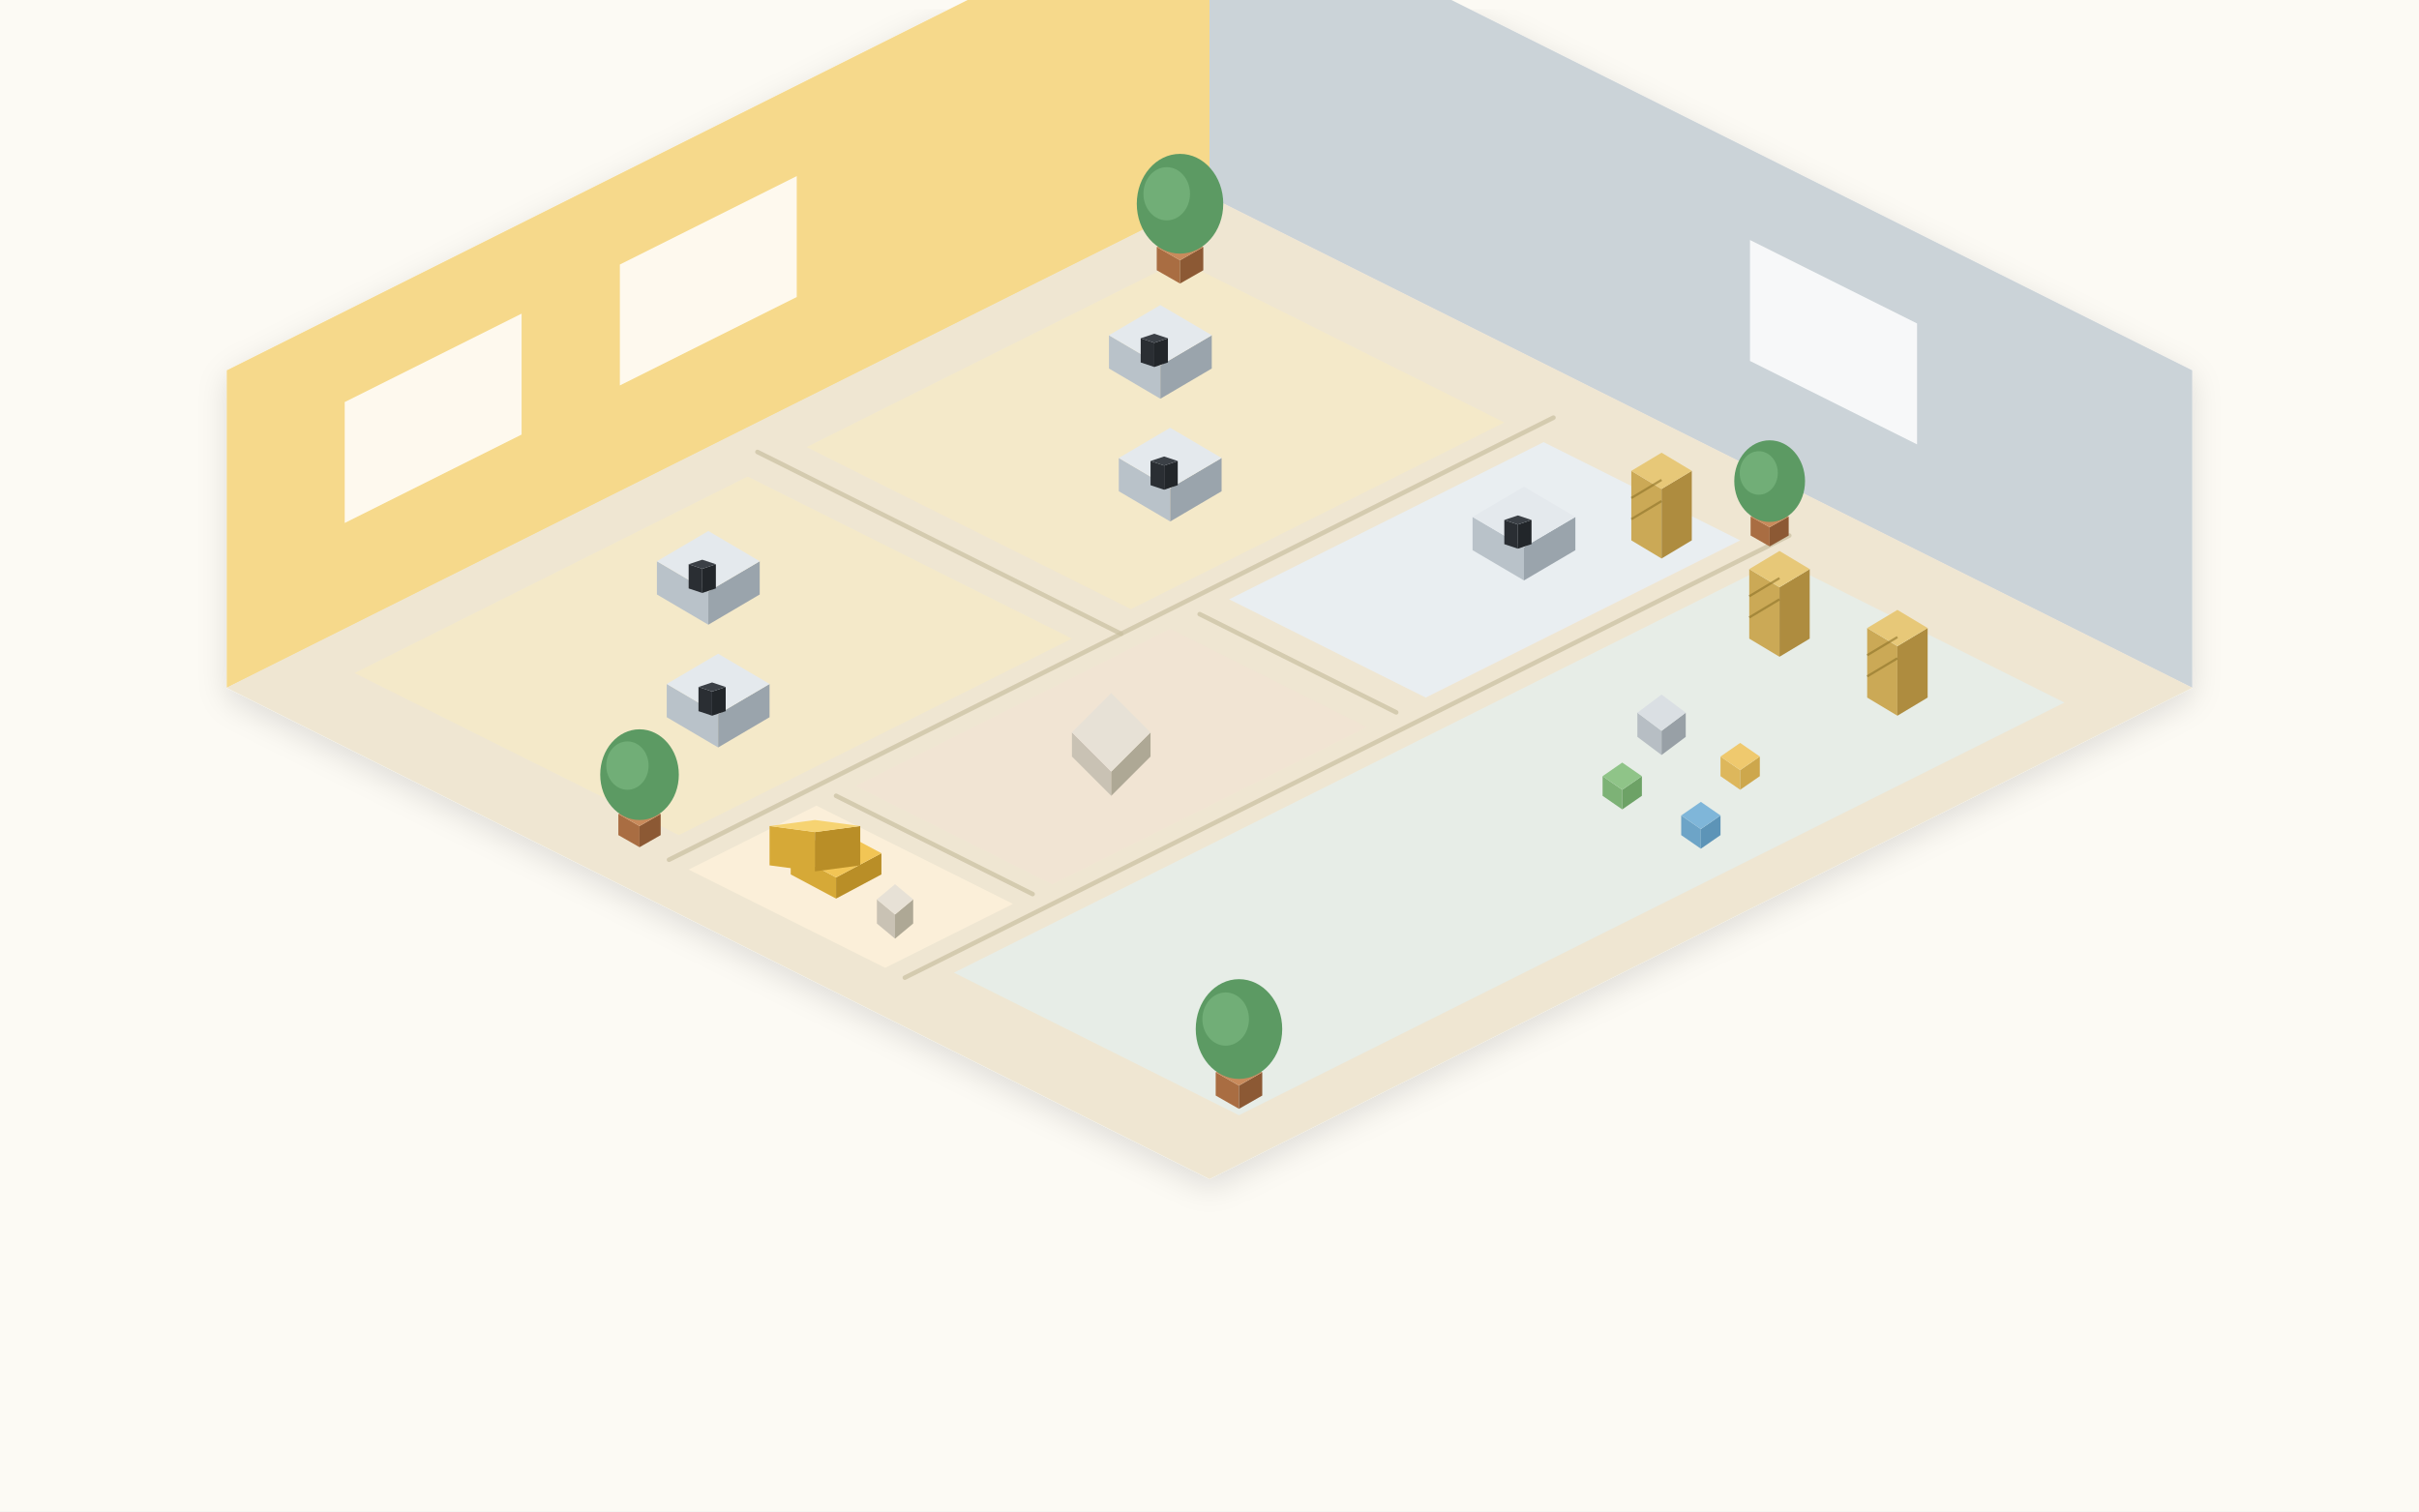
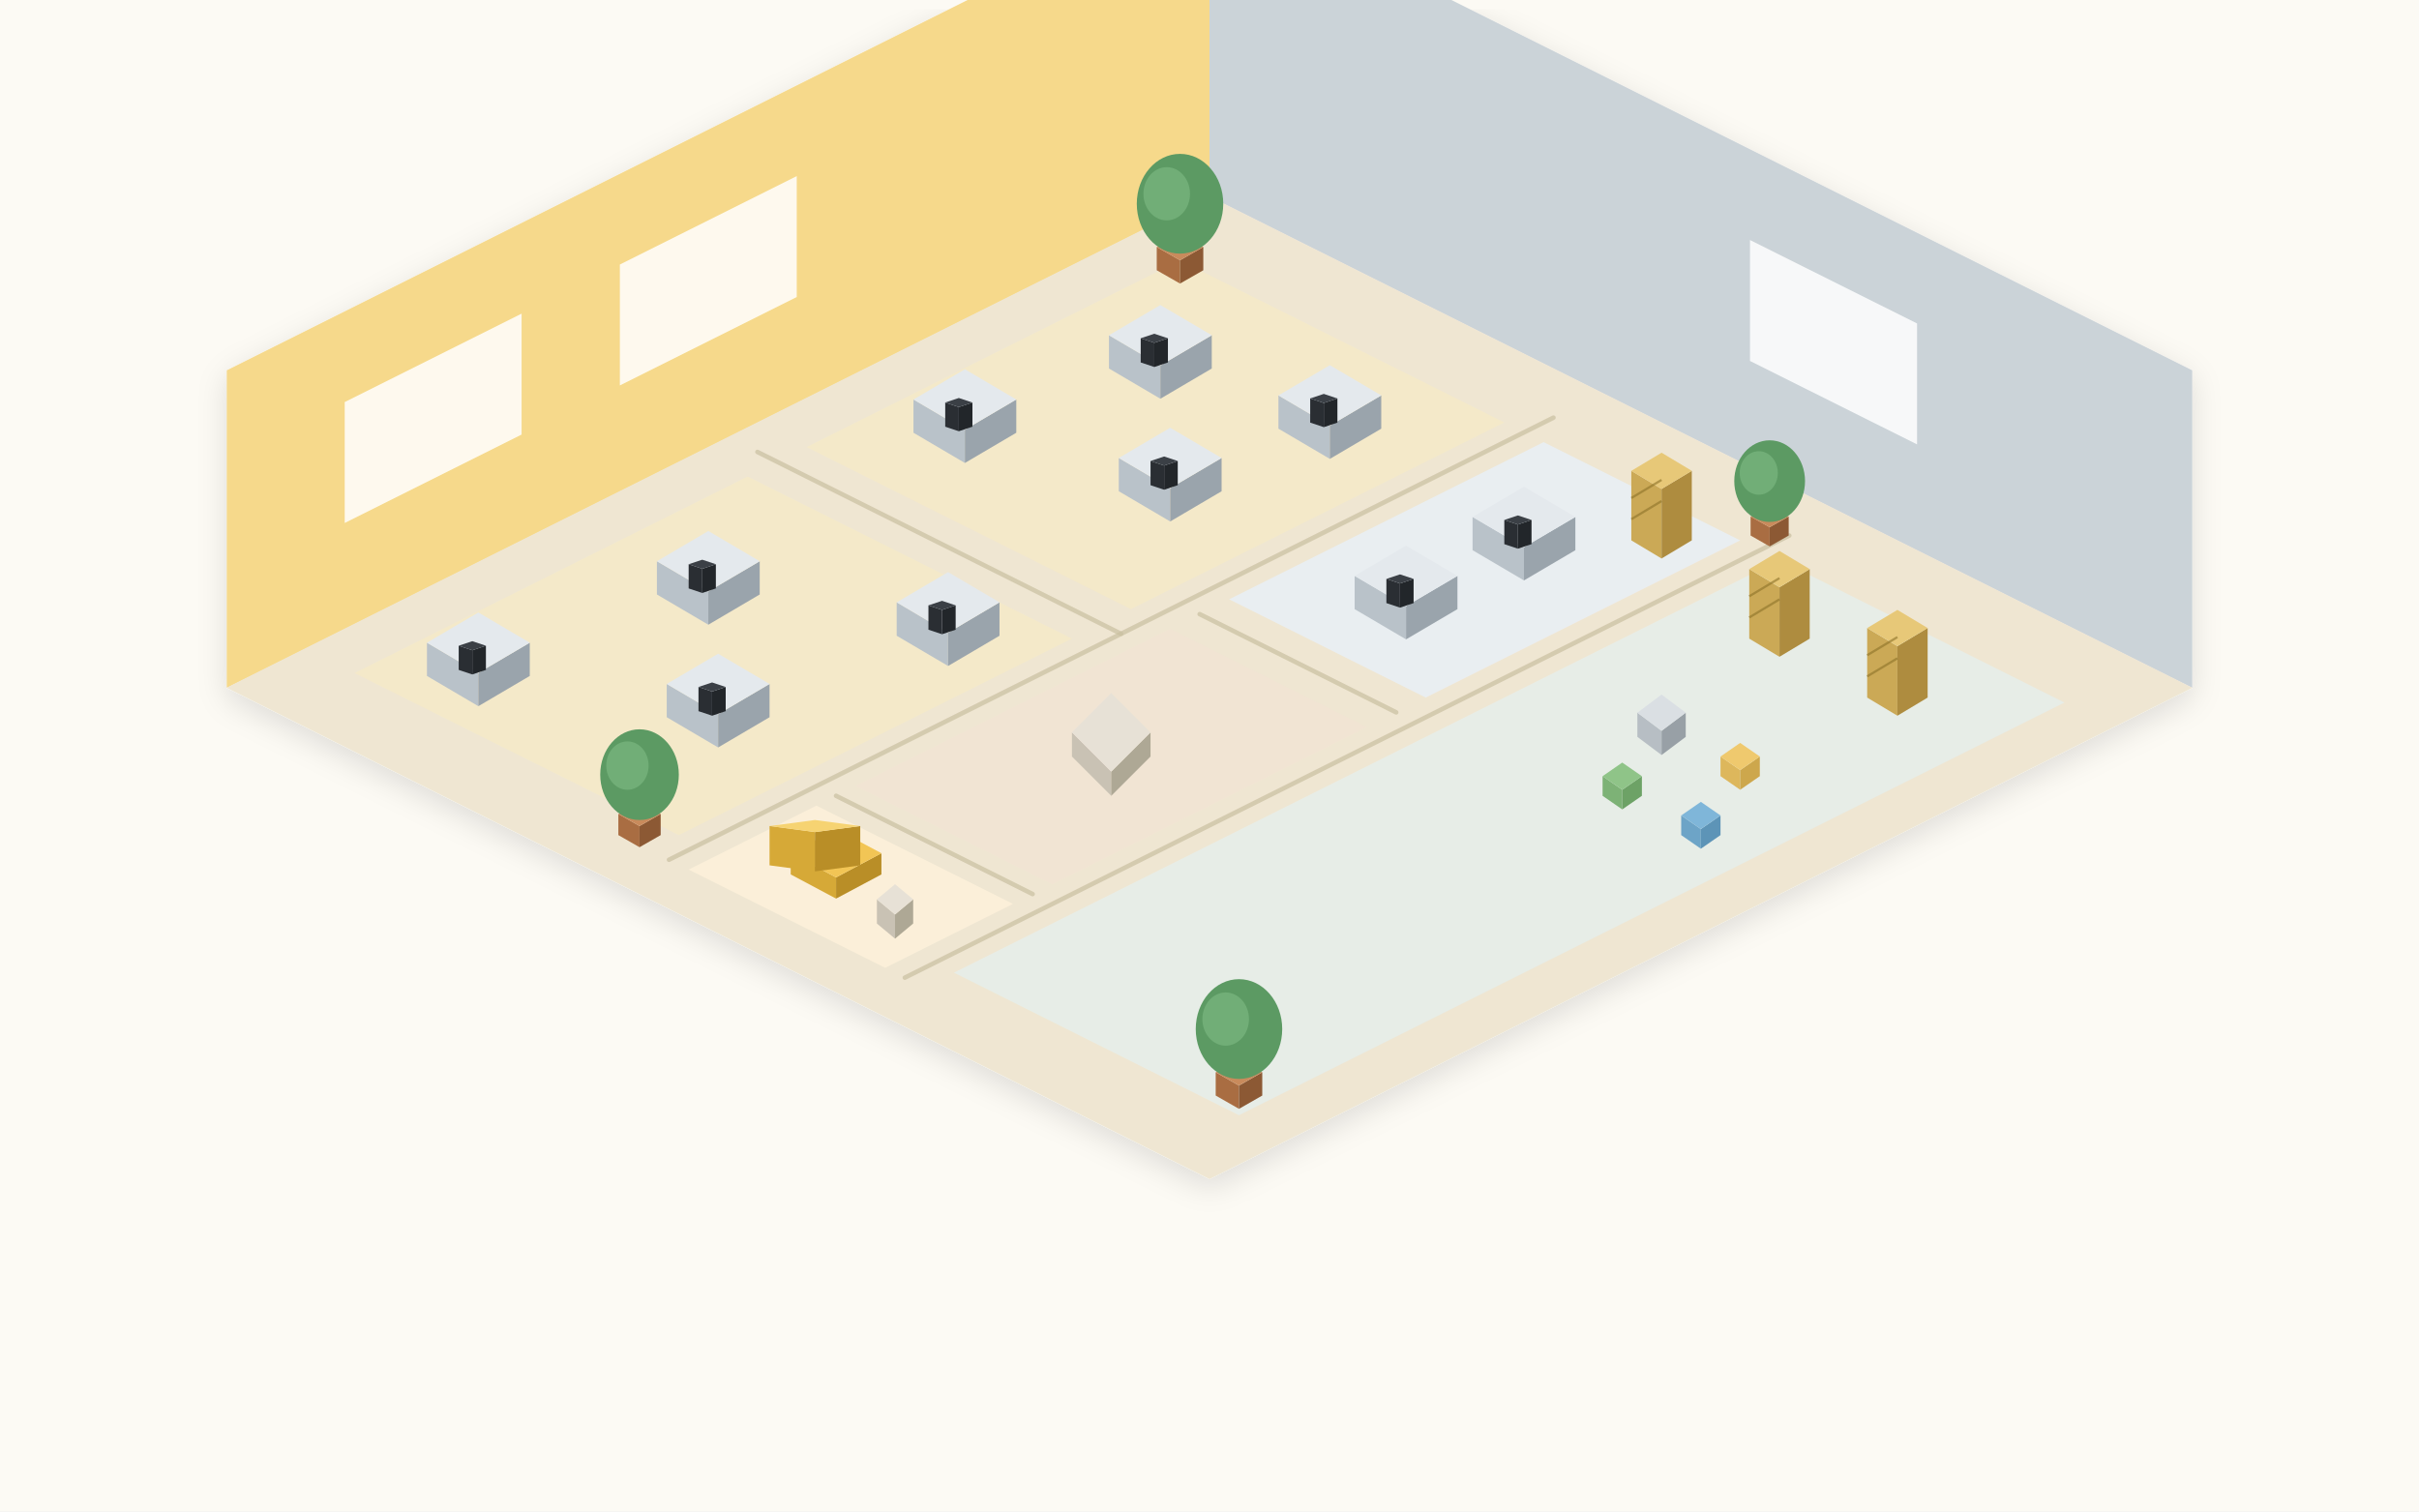
<svg xmlns="http://www.w3.org/2000/svg" viewBox="0 0 1600 1000" role="img" aria-label="사람이 없는 아이소메트릭 사무실">
  <defs>
    <filter id="soft-shadow" x="-20%" y="-20%" width="140%" height="140%">
      <feDropShadow dx="0" dy="6" stdDeviation="10" flood-color="#000000" flood-opacity="0.12" />
    </filter>
  </defs>
  <rect x="0" y="0" width="1600" height="1000" fill="#FCFAF4" />
  <g filter="url(#soft-shadow)">
    <polygon points="150,245 800,-80 800,130 150,455" fill="#F6D98B" />
    <polygon points="800,-80 1450,245 1450,455 800,130" fill="#CBD3D8" />
    <polygon points="228,266 345,207.5 345,287.5 228,346" fill="#FFFFFF" opacity="0.85" />
    <polygon points="410,175 527,116.5 527,196.5 410,255" fill="#FFFFFF" opacity="0.85" />
    <polygon points="1157.5,158.8 1268,214 1268,294 1157.5,238.8" fill="#FFFFFF" opacity="0.85" />
    <circle cx="1164" cy="335" r="16" fill="#FFFFFF" stroke="#8C7128" stroke-width="2" />
    <line x1="1164" y1="335" x2="1164" y2="325" stroke="#4A4A4A" stroke-width="2" />
    <line x1="1164" y1="335" x2="1171" y2="337" stroke="#4A4A4A" stroke-width="2" />
    <polygon points="800,130 1450,455 800,780 150,455" fill="#EFE6D2" />
    <polygon points="780.5,172.3 995,279.5 748,403 533.5,295.8" fill="#F4E9C9" />
    <polygon points="494.5,315.3 709,422.5 449,552.5 234.5,445.3" fill="#F4E9C9" />
    <polygon points="1021,292.5 1151,357.5 943,461.5 813,396.5" fill="#E9EEF1" />
    <polygon points="774,416 904,481 696,585 566,520" fill="#F1E4D3" />
    <polygon points="540,533 670,598 585.5,640.3 455.5,575.3" fill="#FBEFD9" />
    <polygon points="1177,370.5 1365.5,464.8 819.5,737.8 631,643.5" fill="#E7EDE7" />
    <line x1="1027.5" y1="276.3" x2="442.5" y2="568.8" stroke="#C9BFA0" stroke-width="3" stroke-linecap="round" opacity="0.7" />
    <line x1="1183.5" y1="354.3" x2="598.5" y2="646.8" stroke="#C9BFA0" stroke-width="3" stroke-linecap="round" opacity="0.7" />
    <line x1="501" y1="299" x2="741.5" y2="419.3" stroke="#C9BFA0" stroke-width="3" stroke-linecap="round" opacity="0.7" />
    <line x1="793.5" y1="406.3" x2="923.5" y2="471.3" stroke="#C9BFA0" stroke-width="3" stroke-linecap="round" opacity="0.7" />
    <line x1="553" y1="526.5" x2="683" y2="591.5" stroke="#C9BFA0" stroke-width="3" stroke-linecap="round" opacity="0.7" />
  </g>
  <g>
    <polygon points="733.5,221.8 767.5,241.8 767.5,263.8 733.5,243.8" fill="#B9C2C9" />
    <polygon points="767.5,241.8 801.5,221.8 801.5,243.8 767.5,263.8" fill="#9AA4AC" />
    <polygon points="767.5,201.8 801.5,221.8 767.5,241.8 733.5,221.8" fill="#E4E9ED" />
    <polygon points="754.5,223.8 763.5,226.8 763.5,242.8 754.5,239.8" fill="#2A2E33" />
    <polygon points="763.5,226.8 772.5,223.8 772.5,239.8 763.5,242.8" fill="#22262A" />
    <polygon points="763.5,220.8 772.5,223.8 763.5,226.8 754.5,223.8" fill="#3B4046" />
    <polygon points="740,303 774,323 774,345 740,325" fill="#B9C2C9" />
    <polygon points="774,323 808,303 808,325 774,345" fill="#9AA4AC" />
    <polygon points="774,283 808,303 774,323 740,303" fill="#E4E9ED" />
    <polygon points="761,305 770,308 770,324 761,321" fill="#2A2E33" />
    <polygon points="770,308 779,305 779,321 770,324" fill="#22262A" />
    <polygon points="770,302 779,305 770,308 761,305" fill="#3B4046" />
+     <polygon points="604.2,264.3 638.2,284.3 638.2,306.3 604.2,286.3" fill="#B9C2C9" />
+     <polygon points="638.2,284.3 672.2,264.3 672.2,286.3 638.2,306.3" fill="#9AA4AC" />
+     <polygon points="638.2,244.3 672.2,264.3 638.2,284.3 604.2,264.3" fill="#E4E9ED" />
+     <polygon points="625.2,266.3 634.2,269.3 634.2,285.3 625.2,282.3" fill="#2A2E33" />
+     <polygon points="634.2,269.3 643.2,266.3 643.2,282.3 634.2,285.3" fill="#22262A" />
+     <polygon points="634.2,263.3 643.2,266.3 634.2,269.3 625.2,266.3" fill="#3B4046" />
+     <polygon points="845.6,261.6 879.6,281.6 879.6,303.6 845.6,283.6" fill="#B9C2C9" />
+     <polygon points="879.6,281.6 913.6,261.6 913.6,283.6 879.6,303.6" fill="#9AA4AC" />
+     <polygon points="879.6,241.6 913.6,261.6 879.6,281.6 845.6,261.6" fill="#E4E9ED" />
+     <polygon points="866.6,263.6 875.6,266.6 875.6,282.6 866.6,279.6" fill="#2A2E33" />
+     <polygon points="875.6,266.6 884.6,263.6 884.6,279.6 875.6,282.6" fill="#22262A" />
+     <polygon points="875.6,260.6 884.6,263.6 875.6,266.6 866.6,263.6" fill="#3B4046" />
    <polygon points="434.5,371.3 468.5,391.3 468.5,413.3 434.5,393.3" fill="#B9C2C9" />
    <polygon points="468.5,391.3 502.5,371.3 502.5,393.3 468.5,413.3" fill="#9AA4AC" />
    <polygon points="468.5,351.3 502.5,371.3 468.5,391.3 434.5,371.3" fill="#E4E9ED" />
    <polygon points="455.5,373.3 464.5,376.3 464.5,392.3 455.5,389.3" fill="#2A2E33" />
    <polygon points="464.5,376.3 473.5,373.3 473.5,389.3 464.5,392.3" fill="#22262A" />
    <polygon points="464.5,370.3 473.5,373.3 464.5,376.3 455.5,373.3" fill="#3B4046" />
    <polygon points="441,452.5 475,472.5 475,494.5 441,474.5" fill="#B9C2C9" />
    <polygon points="475,472.5 509,452.5 509,474.5 475,494.5" fill="#9AA4AC" />
    <polygon points="475,432.5 509,452.5 475,472.5 441,452.5" fill="#E4E9ED" />
    <polygon points="462,454.5 471,457.5 471,473.5 462,470.5" fill="#2A2E33" />
    <polygon points="471,457.5 480,454.5 480,470.5 471,473.5" fill="#22262A" />
    <polygon points="471,451.5 480,454.5 471,457.5 462,454.5" fill="#3B4046" />
+     <polygon points="282.4,425.2 316.4,445.2 316.4,467.2 282.4,447.2" fill="#B9C2C9" />
+     <polygon points="316.4,445.2 350.4,425.2 350.4,447.2 316.4,467.2" fill="#9AA4AC" />
+     <polygon points="316.4,405.2 350.4,425.2 316.4,445.2 282.4,425.2" fill="#E4E9ED" />
+     <polygon points="303.4,427.2 312.4,430.2 312.4,446.2 303.4,443.2" fill="#2A2E33" />
+     <polygon points="312.4,430.2 321.4,427.2 321.4,443.2 312.4,446.2" fill="#22262A" />
+     <polygon points="312.4,424.2 321.4,427.2 312.4,430.2 303.4,427.2" fill="#3B4046" />
+     <polygon points="593.1,398.5 627.1,418.6 627.1,440.6 593.1,420.6" fill="#B9C2C9" />
+     <polygon points="627.1,418.6 661.1,398.5 661.1,420.6 627.1,440.6" fill="#9AA4AC" />
+     <polygon points="627.1,378.5 661.1,398.5 627.1,418.6 593.1,398.5" fill="#E4E9ED" />
+     <polygon points="614.1,400.5 623.1,403.5 623.1,419.6 614.1,416.6" fill="#2A2E33" />
+     <polygon points="623.1,403.5 632.1,400.5 632.1,416.6 623.1,419.6" fill="#22262A" />
+     <polygon points="623.1,397.5 632.1,400.5 623.1,403.5 614.1,400.5" fill="#3B4046" />
    <polygon points="974,342 1008,362 1008,384 974,364" fill="#B9C2C9" />
    <polygon points="1008,362 1042,342 1042,364 1008,384" fill="#9AA4AC" />
    <polygon points="1008,322 1042,342 1008,362 974,342" fill="#E4E9ED" />
    <polygon points="995,344 1004,347 1004,363 995,360" fill="#2A2E33" />
    <polygon points="1004,347 1013,344 1013,360 1004,363" fill="#22262A" />
    <polygon points="1004,341 1013,344 1004,347 995,344" fill="#3B4046" />
+     <polygon points="896,381 930,401 930,423 896,403" fill="#B9C2C9" />
+     <polygon points="930,401 964,381 964,403 930,423" fill="#9AA4AC" />
+     <polygon points="930,361 964,381 930,401 896,381" fill="#E4E9ED" />
+     <polygon points="917,383 926,386 926,402 917,399" fill="#2A2E33" />
+     <polygon points="926,386 935,383 935,399 926,402" fill="#22262A" />
+     <polygon points="926,380 935,383 926,386 917,383" fill="#3B4046" />
    <polygon points="1079,311.5 1099,323.5 1099,369.5 1079,357.5" fill="#CBA956" />
    <polygon points="1099,323.5 1119,311.5 1119,357.5 1099,369.5" fill="#AE8C3F" />
    <polygon points="1099,299.5 1119,311.5 1099,323.5 1079,311.5" fill="#E7C878" />
    <line x1="1079" y1="343.5" x2="1099" y2="331.5" stroke="#8C7128" stroke-width="1.5" opacity="0.6" />
    <line x1="1079" y1="329.5" x2="1099" y2="317.5" stroke="#8C7128" stroke-width="1.5" opacity="0.6" />
    <polygon points="709,484.5 735,510.5 735,526.5 709,500.5" fill="#C9C2B4" />
    <polygon points="735,510.5 761,484.5 761,500.5 735,526.5" fill="#AEA895" />
    <polygon points="735,458.5 761,484.5 735,510.5 709,484.5" fill="#E7E1D6" />
    <polygon points="523,564.5 553,580.5 553,594.5 523,578.5" fill="#D6A937" />
    <polygon points="553,580.5 583,564.5 583,578.5 553,594.5" fill="#B98E27" />
    <polygon points="553,548.5 583,564.5 553,580.5 523,564.5" fill="#F2C555" />
    <polygon points="509,546.5 539,550.5 539,576.5 509,572.5" fill="#D6A937" />
    <polygon points="539,550.5 569,546.5 569,572.5 539,576.5" fill="#B98E27" />
    <polygon points="539,542.5 569,546.5 539,550.5 509,546.5" fill="#F6D372" />
    <polygon points="580,595 592,605 592,621 580,611" fill="#C9C2B4" />
    <polygon points="592,605 604,595 604,611 592,621" fill="#AEA895" />
    <polygon points="592,585 604,595 592,605 580,595" fill="#E7E1D6" />
    <polygon points="1157,376.5 1177,388.5 1177,434.5 1157,422.5" fill="#CBA956" />
    <polygon points="1177,388.5 1197,376.5 1197,422.5 1177,434.5" fill="#AE8C3F" />
    <polygon points="1177,364.5 1197,376.5 1177,388.5 1157,376.5" fill="#E7C878" />
    <line x1="1157" y1="408.5" x2="1177" y2="396.5" stroke="#8C7128" stroke-width="1.5" opacity="0.6" />
    <line x1="1157" y1="394.5" x2="1177" y2="382.5" stroke="#8C7128" stroke-width="1.5" opacity="0.6" />
    <polygon points="1235,415.5 1255,427.5 1255,473.5 1235,461.5" fill="#CBA956" />
    <polygon points="1255,427.5 1275,415.5 1275,461.5 1255,473.5" fill="#AE8C3F" />
    <polygon points="1255,403.5 1275,415.5 1255,427.5 1235,415.5" fill="#E7C878" />
    <line x1="1235" y1="447.5" x2="1255" y2="435.5" stroke="#8C7128" stroke-width="1.5" opacity="0.6" />
    <line x1="1235" y1="433.5" x2="1255" y2="421.5" stroke="#8C7128" stroke-width="1.5" opacity="0.6" />
    <polygon points="1083,471.5 1099,483.5 1099,499.5 1083,487.5" fill="#B7BEC4" />
    <polygon points="1099,483.5 1115,471.5 1115,487.5 1099,499.5" fill="#98A0A6" />
    <polygon points="1099,459.5 1115,471.5 1099,483.5 1083,471.5" fill="#DADFE3" />
    <polygon points="1138,500.5 1151,509.5 1151,522.5 1138,513.5" fill="#ddb75c" />
    <polygon points="1151,509.5 1164,500.5 1164,513.5 1151,522.5" fill="#cda74c" />
    <polygon points="1151,491.5 1164,500.5 1151,509.5 1138,500.5" fill="#EFC96E" />
    <polygon points="1060,513.5 1073,522.5 1073,535.5 1060,526.5" fill="#7db276" />
    <polygon points="1073,522.5 1086,513.5 1086,526.5 1073,535.5" fill="#6da266" />
    <polygon points="1073,504.5 1086,513.5 1073,522.5 1060,513.5" fill="#8FC488" />
    <polygon points="1112,539.5 1125,548.5 1125,561.5 1112,552.5" fill="#6da4c7" />
    <polygon points="1125,548.5 1138,539.5 1138,552.5 1125,561.5" fill="#5d94b7" />
    <polygon points="1125,530.5 1138,539.5 1125,548.5 1112,539.5" fill="#7FB6D9" />
    <polygon points="765.1,163.4 780.5,172.2 780.5,187.6 765.1,178.8" fill="#A96D42" />
    <polygon points="780.5,172.2 795.9,163.4 795.9,178.8 780.5,187.6" fill="#8C5934" />
    <polygon points="780.5,154.5 795.9,163.4 780.5,172.2 765.1,163.4" fill="#C98B5C" />
    <ellipse cx="780.5" cy="134.8" rx="28.6" ry="33" fill="#5C9A63" />
    <ellipse cx="771.7" cy="128.2" rx="15.4" ry="17.6" fill="#71AE77" />
    <polygon points="409,538.5 423,546.5 423,560.5 409,552.5" fill="#A96D42" />
    <polygon points="423,546.5 437,538.5 437,552.5 423,560.5" fill="#8C5934" />
    <polygon points="423,530.5 437,538.5 423,546.5 409,538.5" fill="#C98B5C" />
    <ellipse cx="423" cy="512.5" rx="26" ry="30" fill="#5C9A63" />
    <ellipse cx="415" cy="506.5" rx="14" ry="16" fill="#71AE77" />
    <polygon points="1157.9,341.7 1170.5,348.8 1170.5,361.5 1157.9,354.3" fill="#A96D42" />
    <polygon points="1170.5,348.8 1183.1,341.7 1183.1,354.3 1170.5,361.5" fill="#8C5934" />
    <polygon points="1170.5,334.5 1183.1,341.7 1170.5,348.8 1157.9,341.7" fill="#C98B5C" />
    <ellipse cx="1170.5" cy="318.3" rx="23.4" ry="27" fill="#5C9A63" />
    <ellipse cx="1163.3" cy="312.9" rx="12.6" ry="14.4" fill="#71AE77" />
    <polygon points="804.1,709.4 819.5,718.2 819.5,733.6 804.1,724.8" fill="#A96D42" />
    <polygon points="819.5,718.2 834.9,709.4 834.9,724.8 819.5,733.6" fill="#8C5934" />
    <polygon points="819.5,700.6 834.9,709.4 819.5,718.2 804.1,709.4" fill="#C98B5C" />
    <ellipse cx="819.5" cy="680.8" rx="28.6" ry="33" fill="#5C9A63" />
    <ellipse cx="810.7" cy="674.2" rx="15.4" ry="17.6" fill="#71AE77" />
  </g>
</svg>
